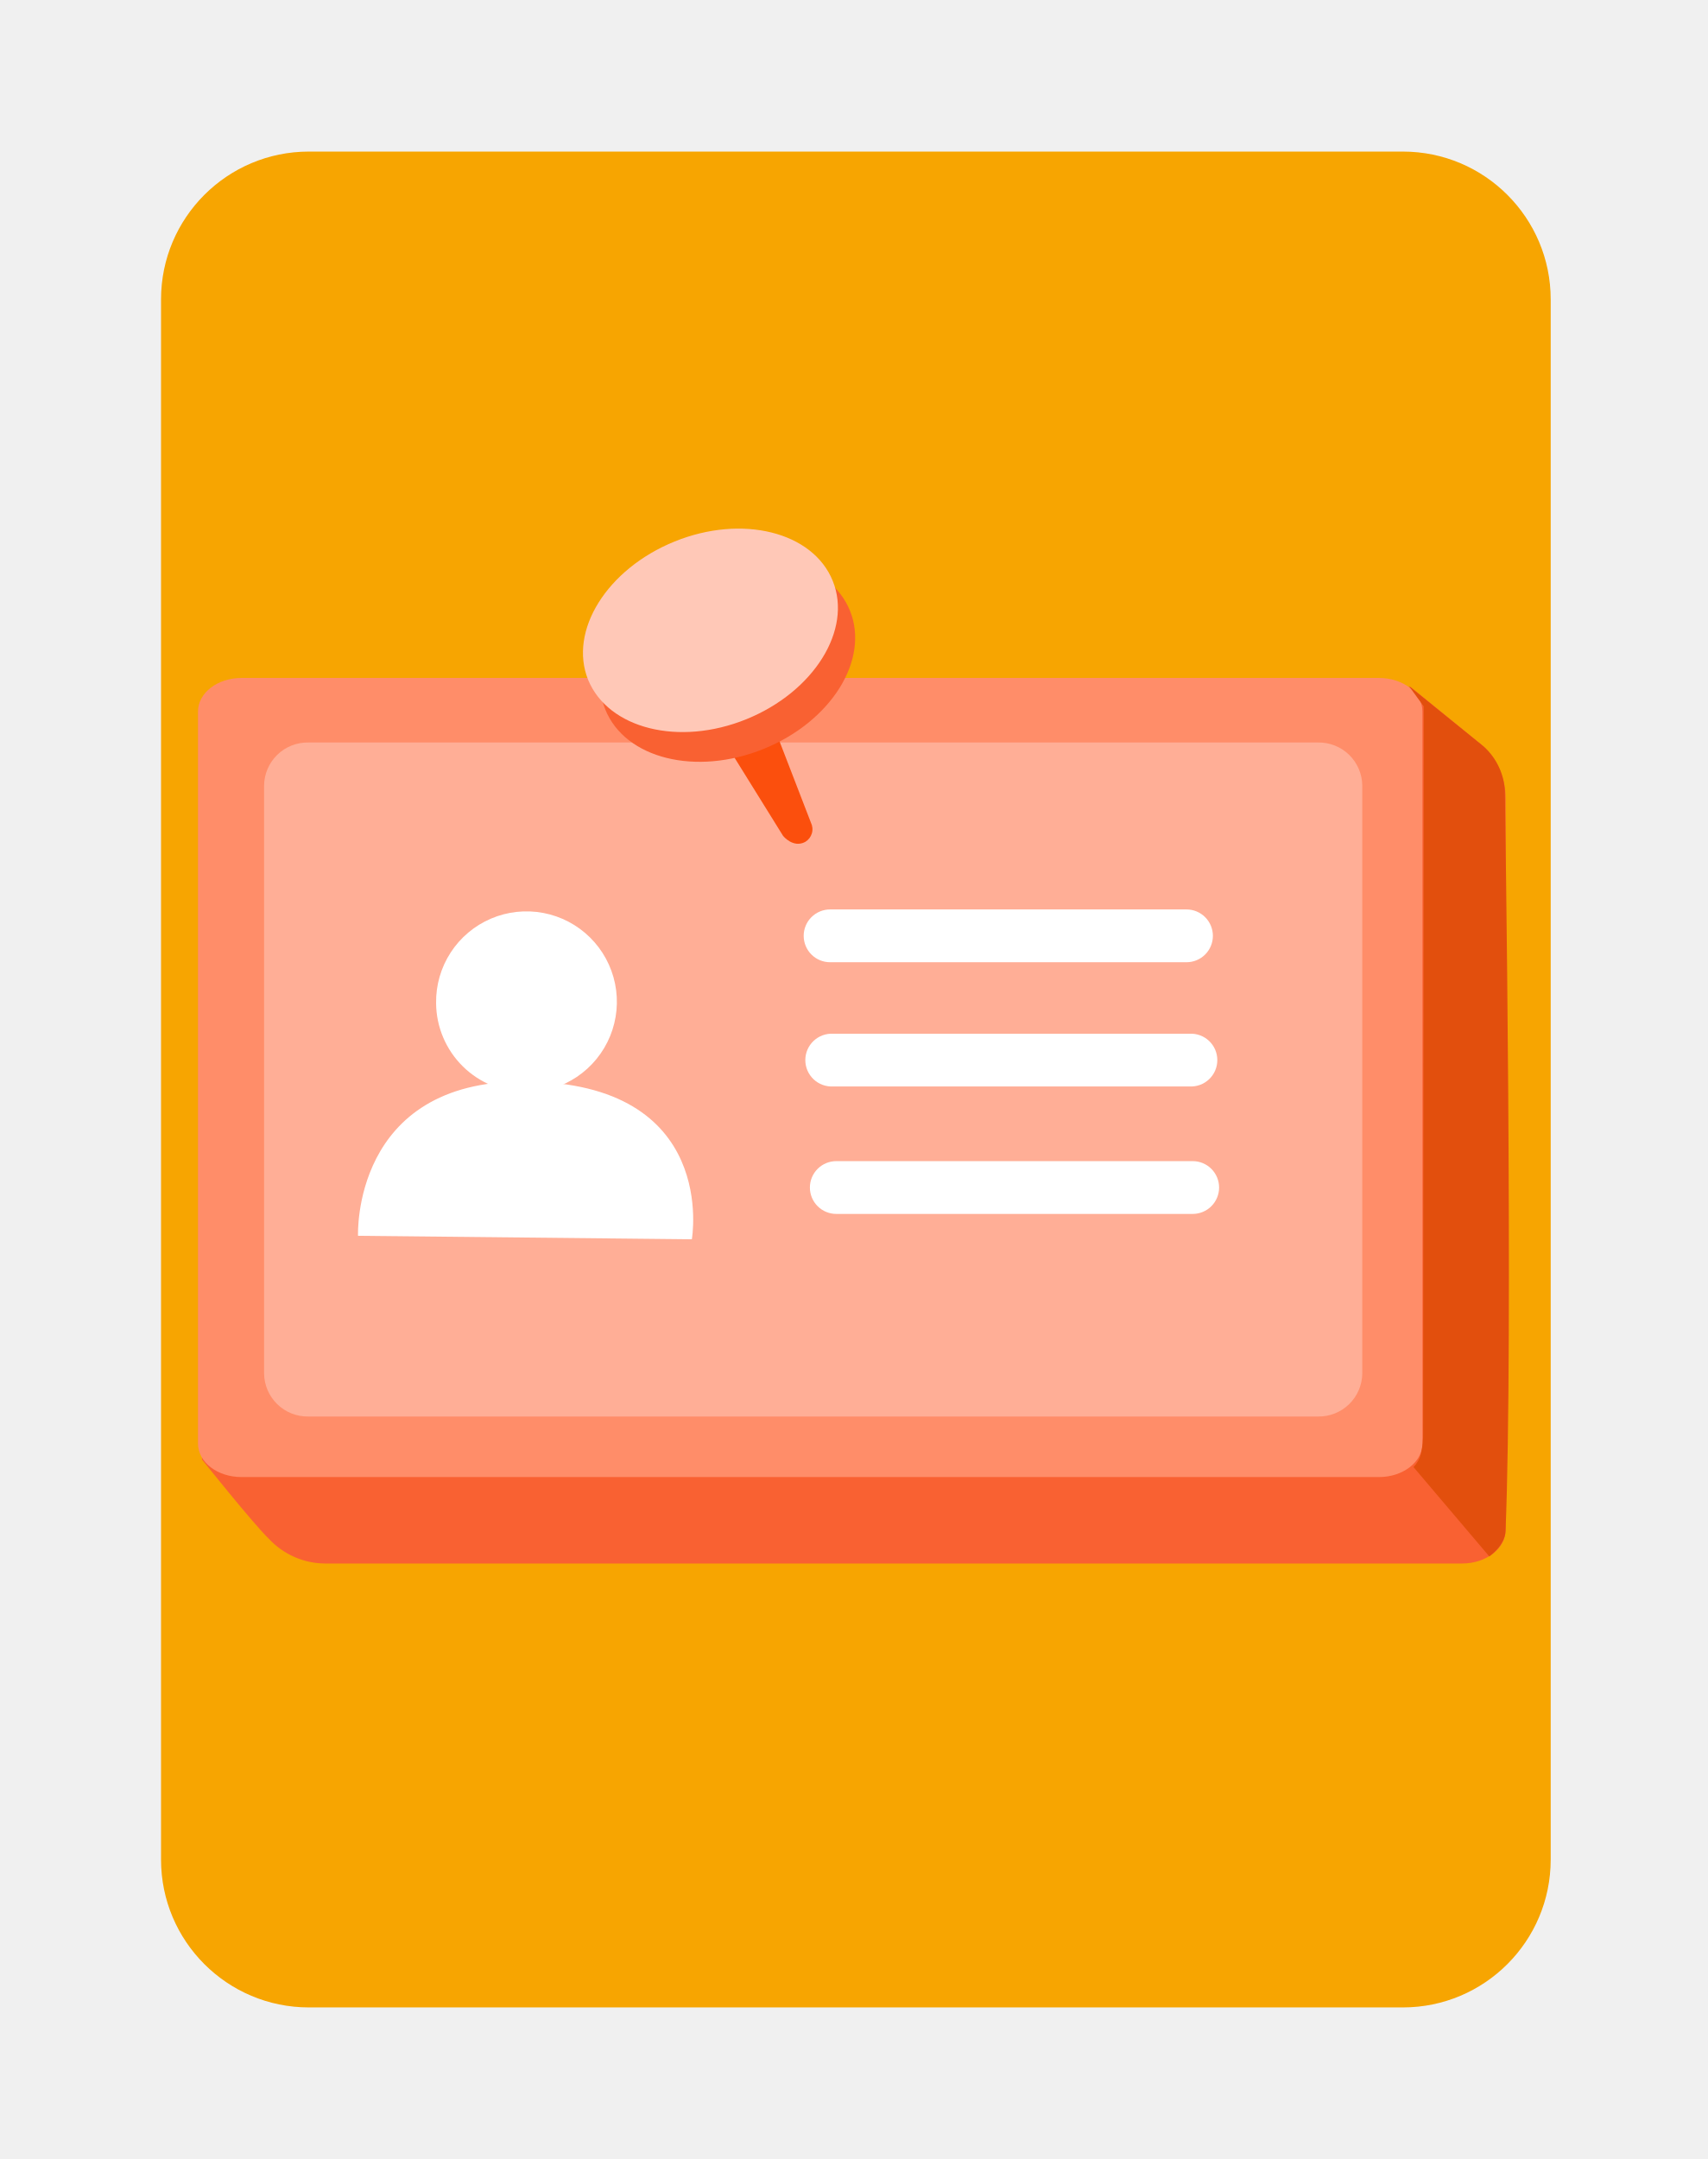
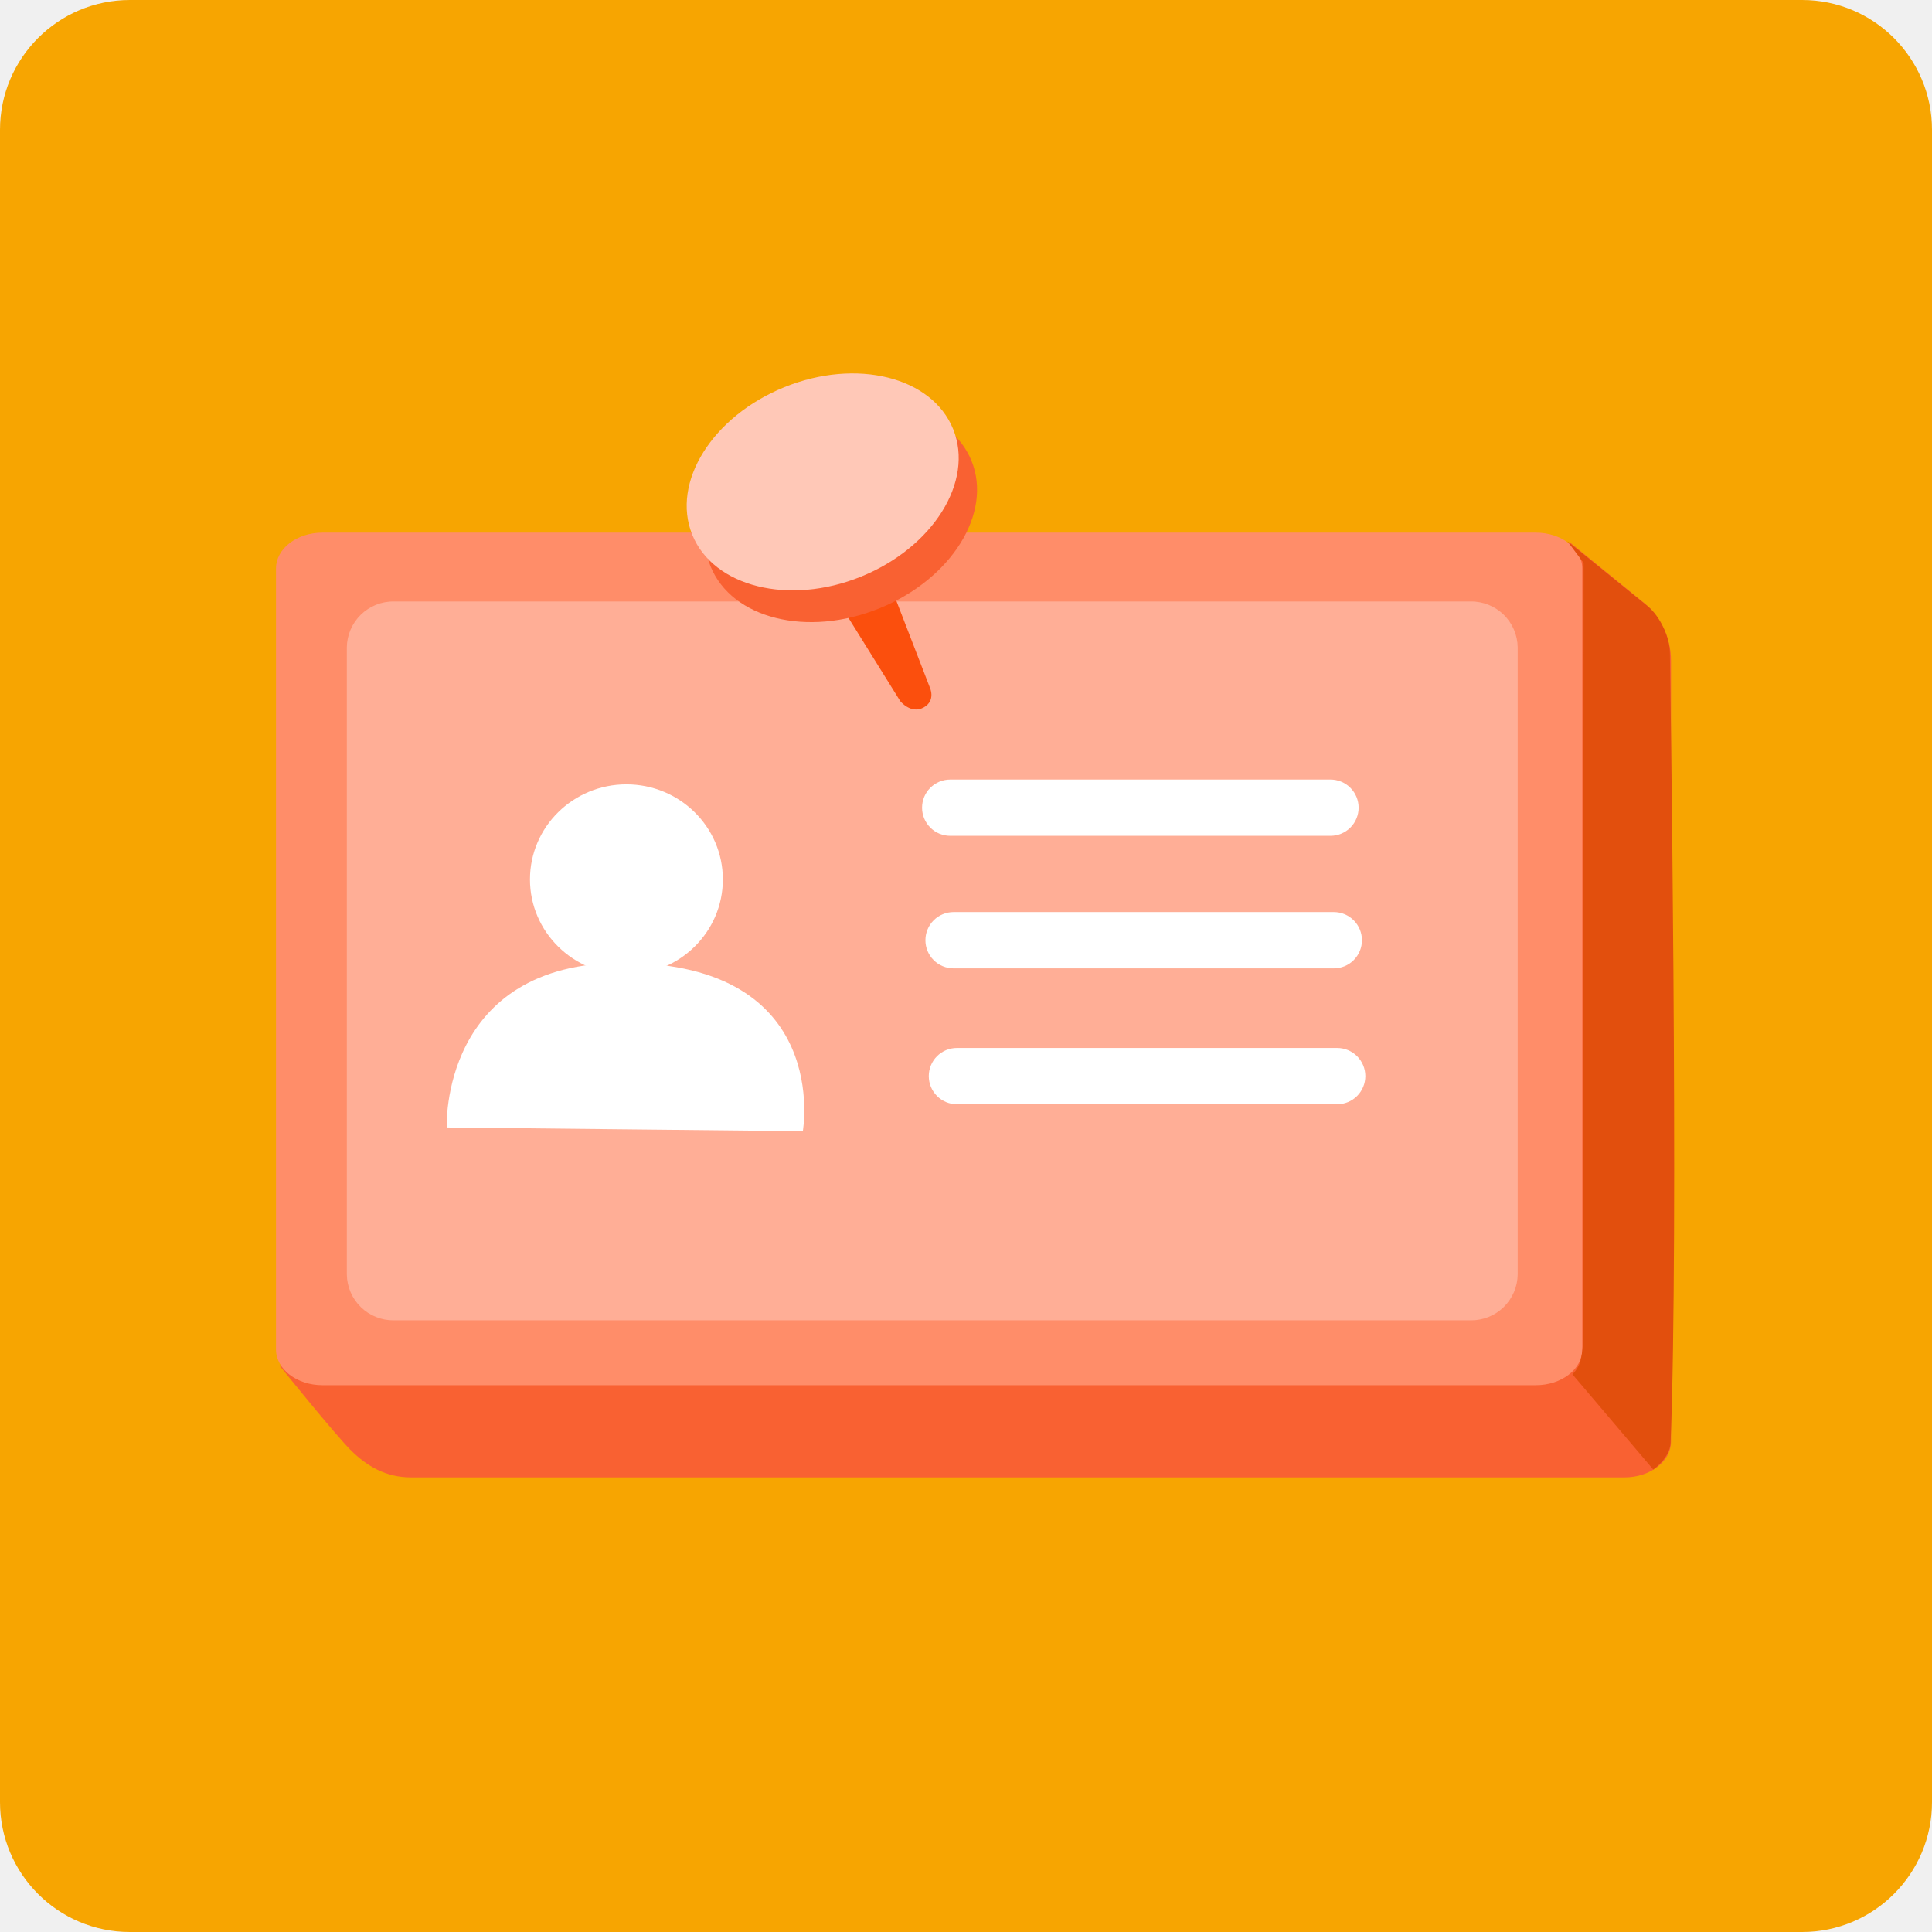
- <svg xmlns="http://www.w3.org/2000/svg" width="231" height="292" fill="none" viewBox="0 0 231 292">
-   <path fill="#F7A501" d="M189.756 20.5H41.779C30.735 20.5 21.782 29.454 21.782 40.5V251.5C21.782 262.546 30.735 271.5 41.779 271.5H189.756C200.8 271.5 209.753 262.546 209.753 251.5V40.5C209.753 29.454 200.8 20.5 189.756 20.5Z" />
-   <path fill="#F96132" fill-rule="evenodd" d="M43.919 103.38L190.826 92.93L199.825 100.26C201.015 101.153 201.981 102.311 202.645 103.643C203.31 104.974 203.655 106.442 203.654 107.93V206.93C203.654 209.43 201.025 211.46 197.765 211.46H43.919C42.5 211.445 41.099 211.141 39.801 210.566C38.503 209.992 37.336 209.16 36.37 208.12C34.37 206.22 27.311 197.39 27.311 197.39L38.05 107.88C38.05 105.41 40.679 103.38 43.919 103.38Z" clip-rule="evenodd" />
-   <path fill="#FF8D69" fill-rule="evenodd" d="M32.671 91.69H186.517C189.767 91.69 192.406 93.69 192.406 96.23V195.23C192.406 197.73 189.777 199.77 186.517 199.77H32.671C29.421 199.77 26.782 197.77 26.782 195.23V96.23C26.782 93.72 29.411 91.69 32.671 91.69Z" clip-rule="evenodd" />
-   <path fill="#E24F0D" fill-rule="evenodd" d="M192.576 95.53L192.496 193.75C192.516 194.722 192.416 195.693 192.196 196.64C192.025 197.311 191.681 197.925 191.196 198.42L201.445 210.5C201.445 210.5 203.564 209.05 203.644 207.08C204.724 181.23 203.554 107 203.554 107C203.445 104.706 202.431 102.548 200.735 101L190.566 92.77L192.576 95.53Z" clip-rule="evenodd" />
-   <path fill="#FFAE96" fill-rule="evenodd" d="M41.719 100.42H178.268C179.045 100.405 179.817 100.545 180.539 100.83C181.262 101.115 181.921 101.54 182.479 102.081C183.036 102.622 183.482 103.268 183.789 103.982C184.095 104.696 184.258 105.463 184.267 106.24V185.76C184.258 186.537 184.095 187.304 183.789 188.018C183.482 188.732 183.036 189.378 182.479 189.919C181.921 190.46 181.262 190.885 180.539 191.17C179.817 191.455 179.045 191.595 178.268 191.58H41.719C40.943 191.595 40.171 191.455 39.448 191.17C38.725 190.885 38.066 190.46 37.508 189.919C36.951 189.378 36.506 188.732 36.199 188.018C35.892 187.304 35.729 186.537 35.72 185.76V106.24C35.729 105.463 35.892 104.696 36.199 103.982C36.506 103.268 36.951 102.622 37.508 102.081C38.066 101.54 38.725 101.115 39.448 100.83C40.171 100.545 40.943 100.405 41.719 100.42V100.42Z" clip-rule="evenodd" />
-   <path fill="#fff" fill-rule="evenodd" d="M58.987 135.67C58.951 133.244 59.638 130.862 60.959 128.827C62.281 126.792 64.178 125.197 66.409 124.243C68.64 123.29 71.105 123.022 73.488 123.473C75.872 123.925 78.068 125.075 79.796 126.778C81.524 128.481 82.707 130.66 83.193 133.037C83.68 135.414 83.448 137.882 82.528 140.128C81.608 142.373 80.041 144.294 78.027 145.646C76.012 146.998 73.641 147.72 71.215 147.72C69.621 147.732 68.04 147.43 66.563 146.83C65.086 146.231 63.741 145.347 62.605 144.228C61.47 143.109 60.566 141.777 59.945 140.309C59.324 138.841 58.998 137.264 58.987 135.67V135.67Z" clip-rule="evenodd" />
-   <path fill="#fff" fill-rule="evenodd" d="M48.428 167.14L93.581 167.61C93.581 167.61 97.331 146.38 70.925 146.27C47.548 146.14 48.428 167.14 48.428 167.14Z" clip-rule="evenodd" />
-   <path fill="#fff" fill-rule="evenodd" d="M112.278 123H160.491C161.438 123 162.346 123.376 163.015 124.046C163.684 124.715 164.06 125.623 164.06 126.57C164.06 127.517 163.684 128.425 163.015 129.094C162.346 129.764 161.438 130.14 160.491 130.14H112.278C111.81 130.14 111.345 130.048 110.912 129.868C110.479 129.689 110.086 129.426 109.754 129.094C109.423 128.763 109.16 128.369 108.981 127.936C108.801 127.503 108.709 127.039 108.709 126.57C108.709 126.101 108.801 125.637 108.981 125.204C109.16 124.771 109.423 124.377 109.754 124.046C110.086 123.714 110.479 123.451 110.912 123.272C111.345 123.092 111.81 123 112.278 123Z" clip-rule="evenodd" />
-   <path fill="#fff" fill-rule="evenodd" d="M112.689 139.81H160.901C161.385 139.784 161.869 139.858 162.324 140.025C162.779 140.193 163.194 140.451 163.546 140.785C163.898 141.118 164.178 141.52 164.369 141.965C164.561 142.411 164.659 142.89 164.659 143.375C164.659 143.86 164.561 144.339 164.369 144.785C164.178 145.23 163.898 145.632 163.546 145.965C163.194 146.299 162.779 146.557 162.324 146.725C161.869 146.892 161.385 146.966 160.901 146.94H112.689C112.205 146.966 111.72 146.892 111.266 146.725C110.811 146.557 110.395 146.299 110.043 145.965C109.692 145.632 109.412 145.23 109.22 144.785C109.029 144.339 108.93 143.86 108.93 143.375C108.93 142.89 109.029 142.411 109.22 141.965C109.412 141.52 109.692 141.118 110.043 140.785C110.395 140.451 110.811 140.193 111.266 140.025C111.72 139.858 112.205 139.784 112.689 139.81V139.81Z" clip-rule="evenodd" />
-   <path fill="#fff" fill-rule="evenodd" d="M113.118 157.04H161.331C162.278 157.04 163.185 157.416 163.855 158.086C164.524 158.755 164.9 159.663 164.9 160.61C164.9 161.557 164.524 162.465 163.855 163.134C163.185 163.804 162.278 164.18 161.331 164.18H113.118C112.172 164.18 111.264 163.804 110.594 163.134C109.925 162.465 109.549 161.557 109.549 160.61C109.549 159.663 109.925 158.755 110.594 158.086C111.264 157.416 112.172 157.04 113.118 157.04V157.04Z" clip-rule="evenodd" />
-   <path fill="#FB4F0D" fill-rule="evenodd" d="M97.431 99.38L105.929 113.06C105.929 113.06 107.289 114.75 108.929 113.86C109.359 113.601 109.675 113.19 109.816 112.708C109.957 112.227 109.911 111.71 109.689 111.26L104.07 96.71L97.431 99.38Z" clip-rule="evenodd" />
-   <path fill="#F96132" fill-rule="evenodd" d="M81.883 95.98C79.204 89.34 84.433 80.98 93.572 77.27C102.71 73.56 112.279 75.96 114.968 82.59C117.658 89.22 112.429 97.59 103.29 101.29C94.151 104.99 84.583 102.61 81.883 95.98Z" clip-rule="evenodd" />
-   <path fill="#FFC8B7" fill-rule="evenodd" d="M79.554 91.95C76.874 85.32 82.103 76.95 91.242 73.24C100.38 69.53 109.959 71.93 112.639 78.56C115.318 85.19 110.089 93.56 100.96 97.27C91.832 100.98 82.283 98.56 79.554 91.95Z" clip-rule="evenodd" />
+ <svg xmlns="http://www.w3.org/2000/svg" width="119" height="119" viewBox="0 0 119 119" fill="none">
+   <rect width="119" height="119" rx="8" fill="#F7A501" />
+   <g clip-path="url(#clip0)">
+     <path fill-rule="evenodd" clip-rule="evenodd" d="M25.327 38.486L96.693 33.408L101.061 36.972C101.639 37.406 102.108 37.968 102.431 38.614C102.754 39.259 102.923 39.971 102.924 40.694V88.794C102.924 90.011 101.646 90.998 100.061 90.998H25.327C23.75 90.998 22.616 90.302 21.66 89.376C20.704 88.451 17.256 84.16 17.256 84.16L22.475 40.687C22.472 39.474 23.75 38.486 25.327 38.486Z" fill="#F96132" />
+     <path fill-rule="evenodd" clip-rule="evenodd" d="M19.862 32.807H94.597C96.174 32.807 97.459 33.795 97.459 35.013V83.117C97.459 84.334 96.181 85.321 94.597 85.321H19.862C18.285 85.321 17 84.334 17 83.117V35.013C17 33.795 18.278 32.807 19.862 32.807Z" fill="#FF8D69" />
+     <path fill-rule="evenodd" clip-rule="evenodd" d="M97.541 34.673L97.504 82.38C97.513 82.852 97.464 83.323 97.358 83.782C97.269 84.111 97.094 84.41 96.853 84.65L101.831 90.514C101.831 90.514 102.858 89.81 102.897 88.856C103.422 76.298 102.856 40.244 102.856 40.244C102.856 39.258 102.25 37.956 101.484 37.335L96.546 33.337L97.541 34.673Z" fill="#E24F0D" />
+     <path fill-rule="evenodd" clip-rule="evenodd" d="M24.255 37.048H90.589C91.347 37.039 92.078 37.333 92.621 37.863C93.163 38.394 93.472 39.118 93.481 39.876V78.497C93.472 79.255 93.162 79.979 92.62 80.509C92.078 81.039 91.347 81.332 90.589 81.324H24.255C23.497 81.332 22.766 81.039 22.224 80.509C21.681 79.979 21.372 79.255 21.363 78.497V39.876C21.371 39.118 21.681 38.394 22.223 37.863C22.765 37.333 23.496 37.039 24.255 37.048Z" fill="#FFAE96" />
+     <path fill-rule="evenodd" clip-rule="evenodd" d="M32.643 54.167C32.643 50.934 35.303 48.312 38.584 48.312C41.865 48.312 44.524 50.934 44.524 54.167C44.524 57.401 41.864 60.023 38.584 60.023C35.304 60.023 32.643 57.401 32.643 54.167Z" fill="white" />
+     <path fill-rule="evenodd" clip-rule="evenodd" d="M27.515 69.445L49.45 69.674C49.45 69.674 51.27 59.361 38.444 59.307C27.09 59.255 27.515 69.445 27.515 69.445Z" fill="white" />
+     <path fill-rule="evenodd" clip-rule="evenodd" d="M58.528 48.016H81.95C82.41 48.016 82.851 48.199 83.176 48.524C83.501 48.849 83.684 49.289 83.684 49.749C83.684 50.209 83.501 50.65 83.176 50.975C82.851 51.3 82.41 51.482 81.95 51.482H58.528C58.068 51.482 57.627 51.3 57.302 50.975C56.976 50.65 56.794 50.209 56.794 49.749C56.794 49.289 56.976 48.849 57.302 48.524C57.627 48.199 58.068 48.016 58.528 48.016Z" fill="white" />
+     <path fill-rule="evenodd" clip-rule="evenodd" d="M58.735 56.178H82.155C82.615 56.178 83.056 56.361 83.381 56.687C83.706 57.012 83.889 57.453 83.889 57.913C83.889 58.372 83.706 58.813 83.381 59.138C83.056 59.463 82.615 59.646 82.155 59.646H58.735C58.275 59.646 57.834 59.463 57.508 59.138C57.183 58.813 57.001 58.372 57.001 57.913C57.001 57.453 57.183 57.012 57.508 56.687C57.833 56.361 58.275 56.178 58.735 56.178Z" fill="white" />
+     <path fill-rule="evenodd" clip-rule="evenodd" d="M58.942 64.549H82.362C82.822 64.549 83.263 64.731 83.589 65.056C83.914 65.381 84.097 65.822 84.098 66.282C84.097 66.742 83.914 67.183 83.589 67.508C83.263 67.833 82.822 68.016 82.362 68.016H58.942C58.481 68.016 58.041 67.833 57.715 67.508C57.39 67.183 57.208 66.742 57.208 66.282C57.208 65.822 57.39 65.381 57.715 65.056C58.041 64.731 58.482 64.549 58.942 64.549Z" fill="white" />
+     <path fill-rule="evenodd" clip-rule="evenodd" d="M51.318 36.541L55.452 43.187C55.452 43.187 56.11 44.008 56.893 43.576C57.676 43.143 57.261 42.314 57.261 42.314L54.531 35.247L51.318 36.541Z" fill="#FB4F0D" />
+     <path fill-rule="evenodd" clip-rule="evenodd" d="M43.769 34.889C42.466 31.668 45.006 27.603 49.444 25.803C53.882 24.003 58.536 25.165 59.84 28.386C61.145 31.606 58.605 35.671 54.165 37.471C49.725 39.272 45.079 38.109 43.769 34.889Z" fill="#F96132" />
+     <path fill-rule="evenodd" clip-rule="evenodd" d="M42.638 32.934C41.333 29.713 43.873 25.648 48.313 23.848C52.753 22.048 57.404 23.21 58.709 26.431C60.014 29.651 57.472 33.716 53.034 35.517C48.596 37.317 43.937 36.146 42.638 32.934Z" fill="#FFC8B7" />
+   </g>
+   <defs>
+     <clipPath id="clip0">
+       <rect width="86.112" height="68" fill="white" transform="translate(17 23)" />
+     </clipPath>
+   </defs>
</svg>
